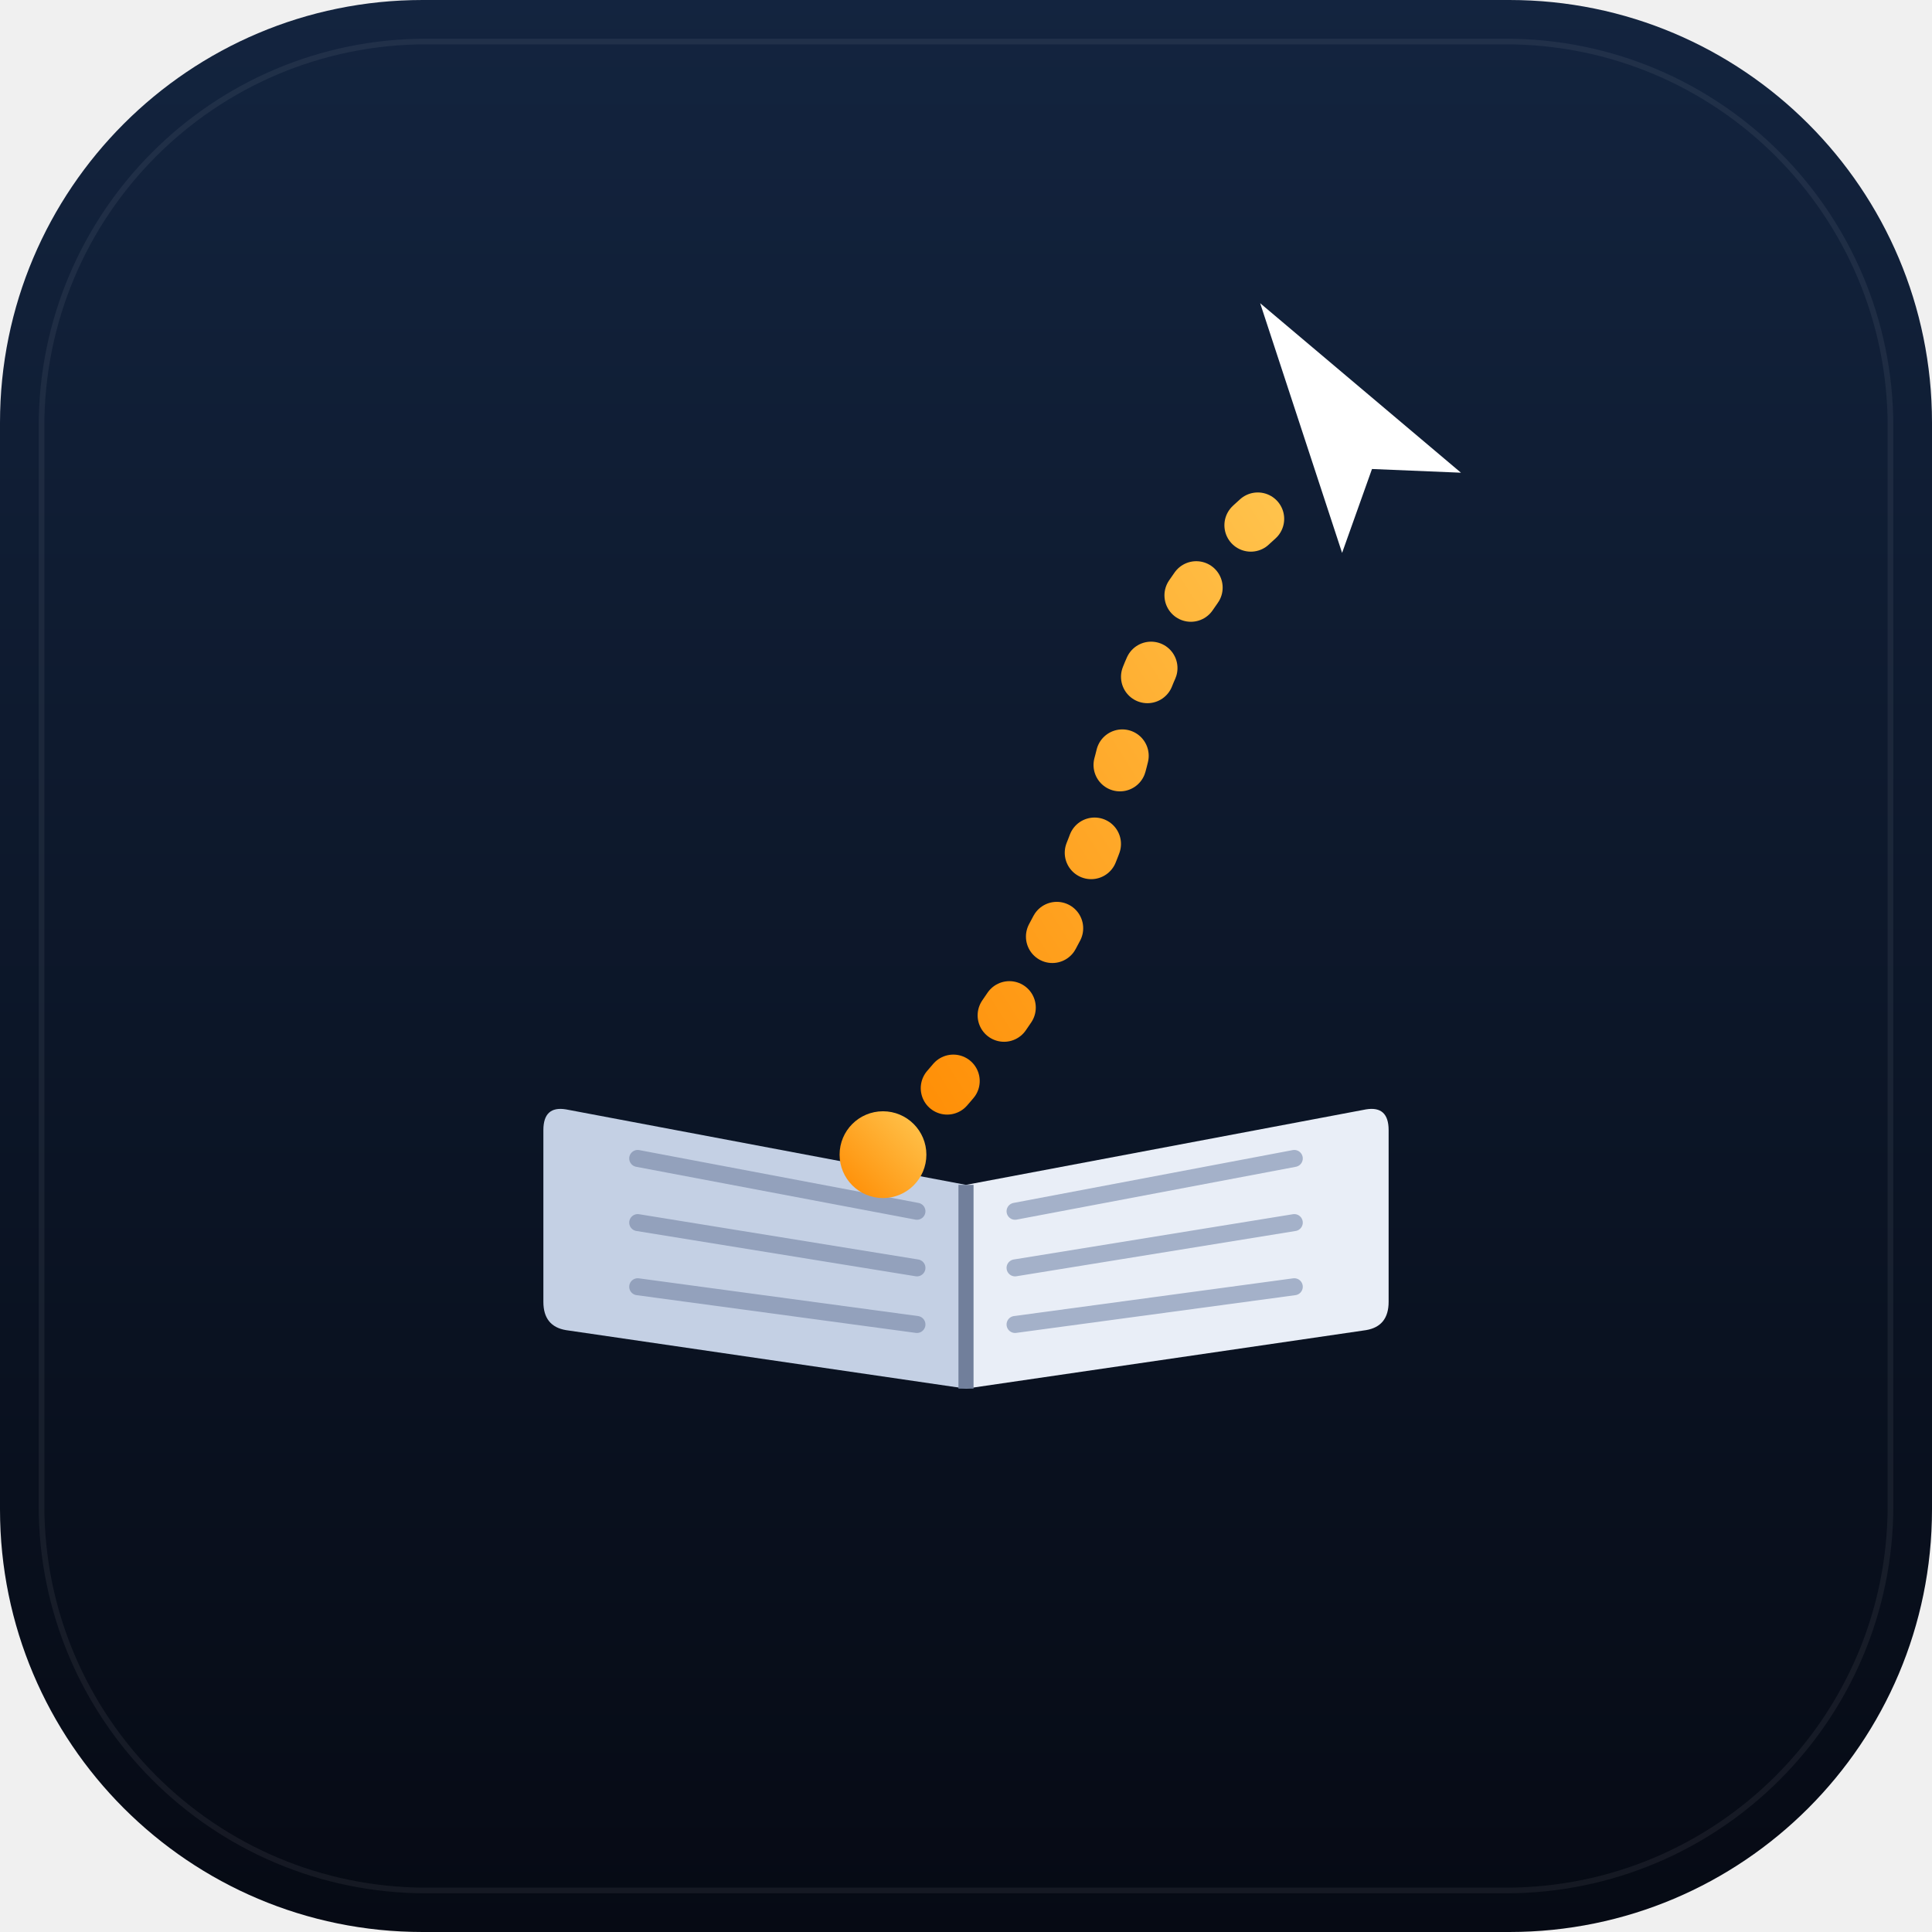
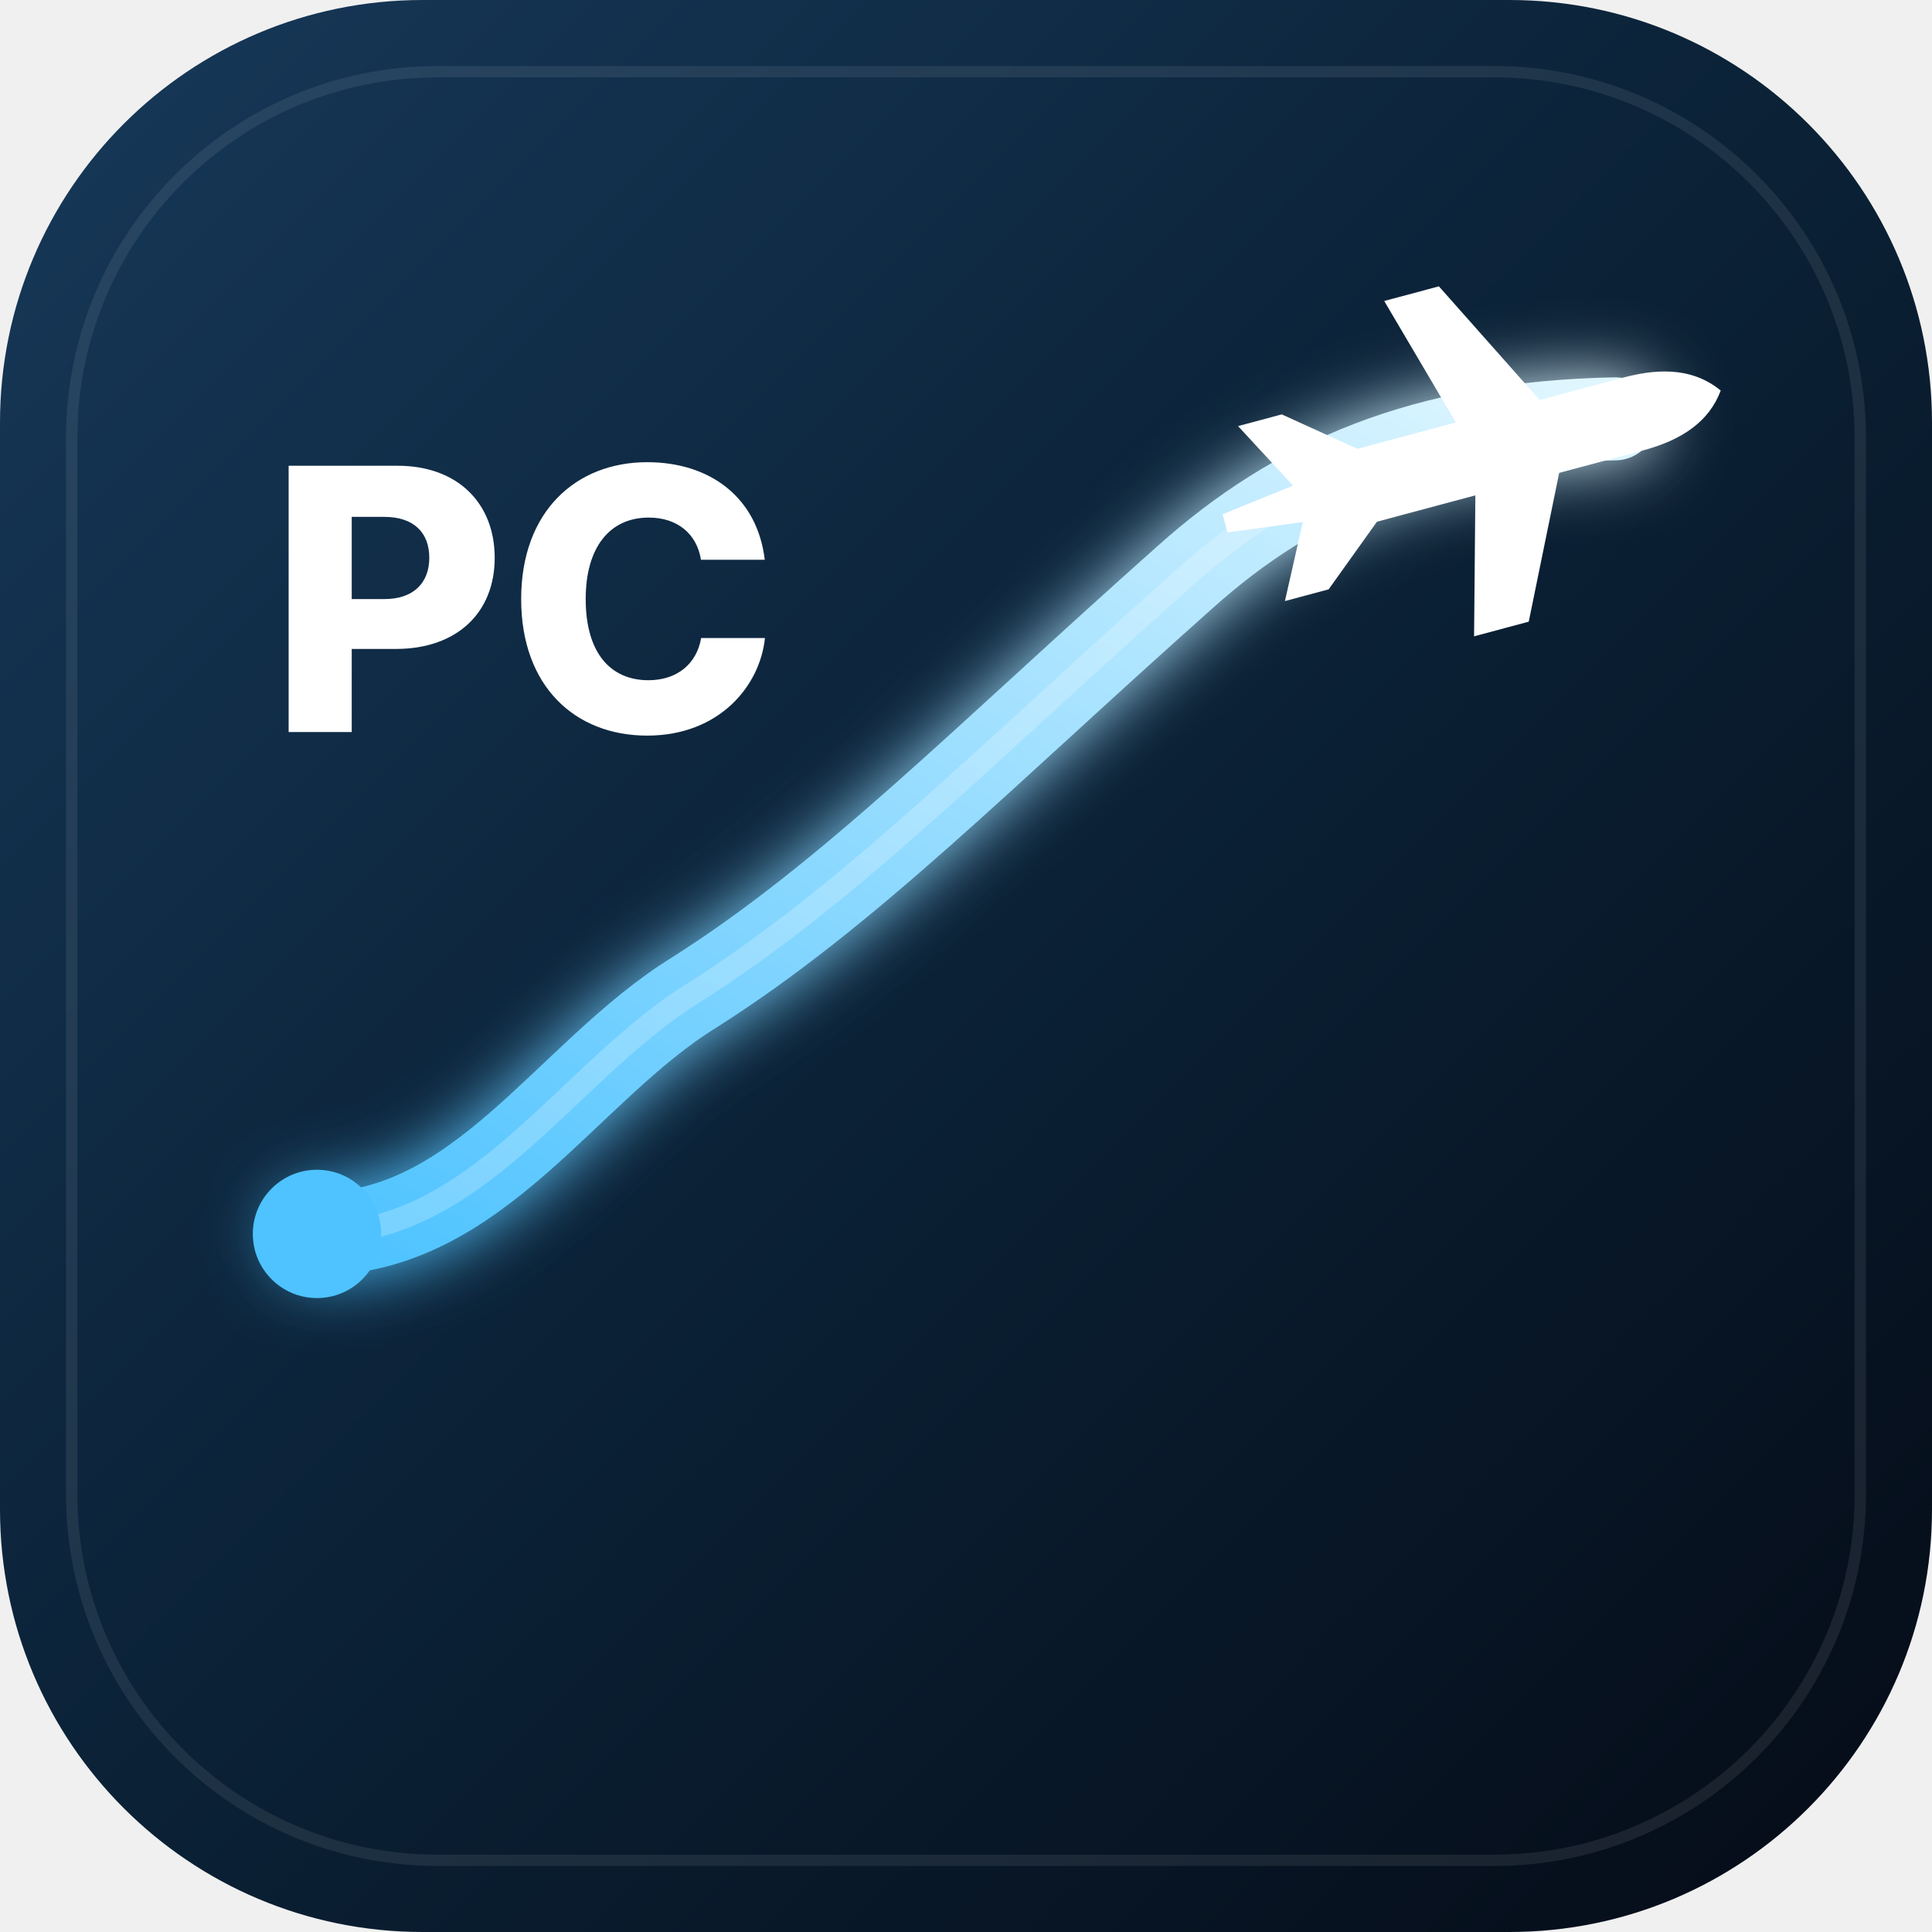
<svg xmlns="http://www.w3.org/2000/svg" viewBox="0 0 1024 1024" width="1024" height="1024">
  <defs>
-     <linearGradient id="bg" x1="0" y1="0" x2="0" y2="1">
-       <stop offset="0" stop-color="#13243f" />
-       <stop offset="1" stop-color="#060a14" />
+     <linearGradient id="bg" x1="0" y1="0" x2="1" y2="1">
+       <stop offset="0" stop-color="#17395a" />
+       <stop offset="0.48" stop-color="#0b2237" />
+       <stop offset="1" stop-color="#050b16" />
    </linearGradient>
-     <linearGradient id="amber" x1="0" y1="1" x2="1" y2="0">
-       <stop offset="0" stop-color="#ff8a00" />
-       <stop offset="1" stop-color="#ffc752" />
+     <linearGradient id="line" x1="0" y1="1" x2="1" y2="0">
+       <stop offset="0" stop-color="#4ec3ff" />
+       <stop offset="1" stop-color="#dff6ff" />
    </linearGradient>
+     <filter id="glow" x="-25%" y="-25%" width="150%" height="150%">
+       <feGaussianBlur stdDeviation="18" result="blur" />
+       <feMerge>
+         <feMergeNode in="blur" />
+         <feMergeNode in="SourceGraphic" />
+       </feMerge>
+     </filter>
  </defs>
  <rect width="1024" height="1024" rx="224" fill="url(#bg)" />
-   <rect x="22" y="22" width="980" height="980" rx="204" fill="none" stroke="#ffffff" stroke-opacity="0.06" stroke-width="3" />
-   <g>
-     <path d="M512 628 L300 588 Q288 586 288 599 L288 690 Q288 703 300 705 L512 736 Z" fill="#c4d0e4" />
-     <path d="M512 628 L724 588 Q736 586 736 599 L736 690 Q736 703 724 705 L512 736 Z" fill="#e9eef7" />
-     <g stroke="#93a1bc" stroke-width="9" stroke-linecap="round">
-       <path d="M338 614 L486 642" />
-       <path d="M338 648 L486 672" />
-       <path d="M338 682 L486 702" />
-     </g>
-     <g stroke="#a4b1c9" stroke-width="9" stroke-linecap="round">
-       <path d="M538 642 L686 614" />
-       <path d="M538 672 L686 648" />
-       <path d="M538 702 L686 682" />
-     </g>
-     <path d="M512 628 L512 736" stroke="#717f9b" stroke-width="8" />
+   <rect x="38" y="38" width="948" height="948" rx="194" fill="none" stroke="#fff" stroke-opacity=".08" stroke-width="6" />
+   <path d="M168 654 C254 654 300 568 368 526 C450 474 520 402 628 306 C686 254 754 224 856 222" fill="none" stroke="url(#line)" stroke-width="44" stroke-linecap="round" filter="url(#glow)" />
+   <path d="M168 654 C254 654 300 568 368 526 C450 474 520 402 628 306 C686 254 754 224 856 222" fill="none" stroke="#fff" stroke-opacity=".22" stroke-width="12" stroke-linecap="round" />
+   <circle cx="168" cy="654" r="34" fill="#4ec3ff" />
+   <g transform="translate(856 222) rotate(-15)">
+     <path d="M58 0 C48 -14 32 -20 10 -20 L-36 -20 L-72 -92 L-102 -92 L-82 -20 L-136 -20 L-170 -48 L-194 -48 L-174 -10 L-214 -5 L-214 5 L-174 10 L-194 48 L-170 48 L-136 20 L-82 20 L-102 92 L-72 92 L-36 20 L10 20 C32 20 48 14 58 0 Z" fill="#fff" />
  </g>
-   <path d="M468 612 Q566 520 596 396 Q620 300 700 250" fill="none" stroke="url(#amber)" stroke-width="28" stroke-linecap="round" stroke-dasharray="5 44" />
-   <circle cx="468" cy="612" r="23" fill="url(#amber)" />
-   <g transform="translate(716 232) rotate(-34)">
-     <path d="M0 -86 L38 48 L0 20 L-38 48 Z" fill="#ffffff" />
-   </g>
+   <text x="142" y="388" fill="#fff" font-family="Inter, Arial, sans-serif" font-size="194" font-weight="800" letter-spacing="0">PC</text>
</svg>
